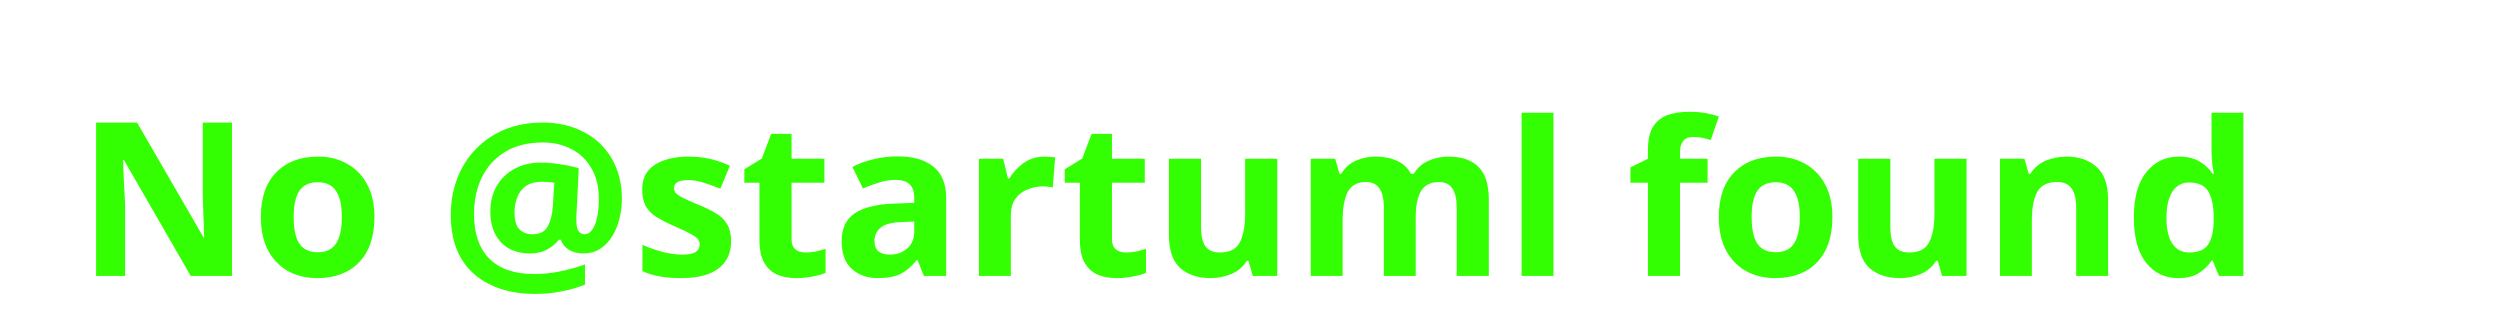
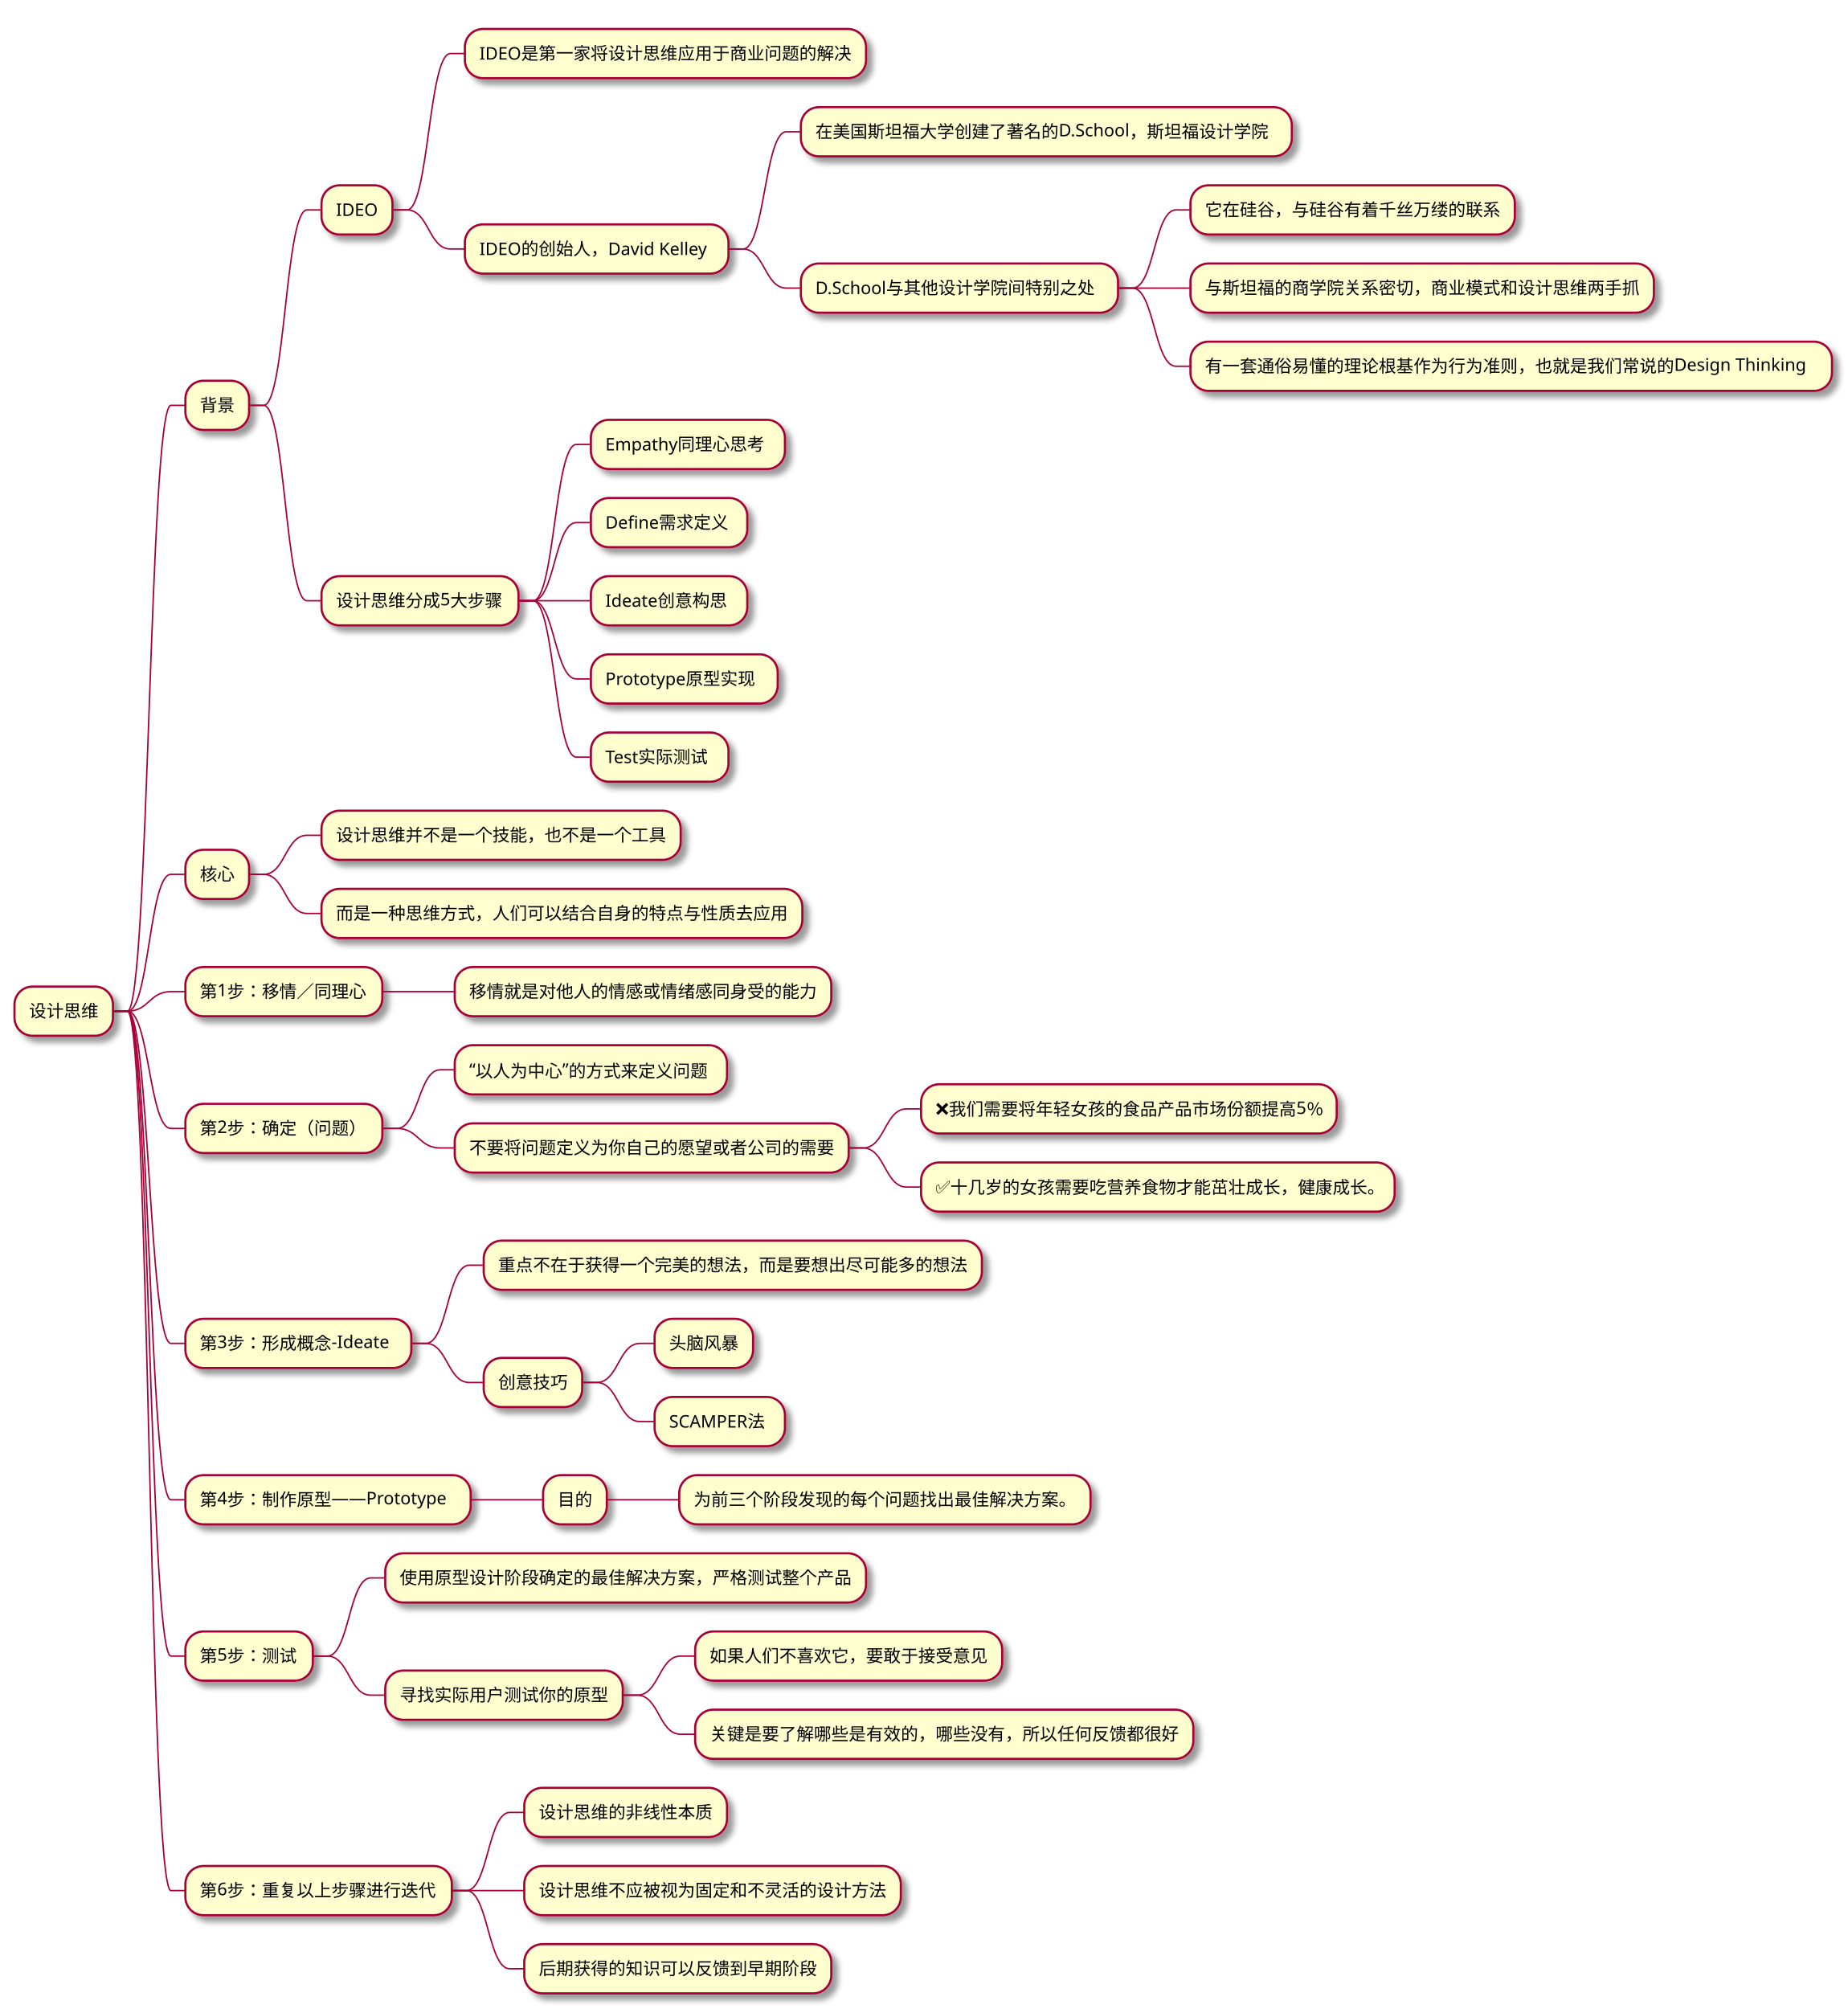
- <svg xmlns="http://www.w3.org/2000/svg" contentScriptType="application/ecmascript" contentStyleType="text/css" height="21px" preserveAspectRatio="none" style="width:163px;height:21px;background:#000000;" version="1.1" viewBox="0 0 163 21" width="163px" zoomAndPan="magnify">
-   <defs />
+ <svg xmlns="http://www.w3.org/2000/svg" contentScriptType="application/ecmascript" contentStyleType="text/css" height="1387px" preserveAspectRatio="none" style="width:1276px;height:1387px;" version="1.1" viewBox="0 0 1276 1387" width="1276px" zoomAndPan="magnify">
+   <defs>
+     <filter height="300%" id="fe65s7cfj66my" width="300%" x="-1" y="-1">
+       <feGaussianBlur result="blurOut" stdDeviation="2.0" />
+       <feColorMatrix in="blurOut" result="blurOut2" type="matrix" values="0 0 0 0 0 0 0 0 0 0 0 0 0 0 0 0 0 0 .4 0" />
+       <feOffset dx="4.0" dy="4.0" in="blurOut2" result="blurOut3" />
+       <feBlend in="SourceGraphic" in2="blurOut3" mode="normal" />
+     </filter>
+   </defs>
  <g>
-     <text fill="#33FF02" font-family="sans-serif" font-size="14" font-weight="bold" lengthAdjust="spacingAndGlyphs" textLength="156" x="5" y="17.995">No @startuml found</text>
+     <rect fill="#FEFECE" filter="url(#fe65s7cfj66my)" height="33.969" rx="12.5" ry="12.5" style="stroke: #A80036; stroke-width: 1.5;" width="68" x="10" y="681.117" />
+     <text fill="#000000" font-family="sans-serif" font-size="12" lengthAdjust="spacingAndGlyphs" textLength="48" x="20" y="702.256">设计思维</text>
+     <rect fill="#FEFECE" filter="url(#fe65s7cfj66my)" height="33.969" rx="12.5" ry="12.5" style="stroke: #A80036; stroke-width: 1.5;" width="44" x="128" y="262.859" />
+     <text fill="#000000" font-family="sans-serif" font-size="12" lengthAdjust="spacingAndGlyphs" textLength="24" x="138" y="283.998">背景</text>
+     <rect fill="#FEFECE" filter="url(#fe65s7cfj66my)" height="33.969" rx="12.5" ry="12.5" style="stroke: #A80036; stroke-width: 1.5;" width="49" x="222" y="127.938" />
+     <text fill="#000000" font-family="sans-serif" font-size="12" lengthAdjust="spacingAndGlyphs" textLength="29" x="232" y="149.076">IDEO</text>
+     <rect fill="#FEFECE" filter="url(#fe65s7cfj66my)" height="33.969" rx="12.5" ry="12.5" style="stroke: #A80036; stroke-width: 1.5;" width="277" x="321" y="20" />
+     <text fill="#000000" font-family="sans-serif" font-size="12" lengthAdjust="spacingAndGlyphs" textLength="257" x="331" y="41.139">IDEO是第一家将设计思维应用于商业问题的解决</text>
+     <path d="M271,144.922 L281,144.922 C296,144.922 296,36.984 311,36.984 L321,36.984 " fill="none" style="stroke: #A80036; stroke-width: 1.0;" />
+     <rect fill="#FEFECE" filter="url(#fe65s7cfj66my)" height="33.969" rx="12.5" ry="12.5" style="stroke: #A80036; stroke-width: 1.5;" width="182" x="321" y="154.922" />
+     <text fill="#000000" font-family="sans-serif" font-size="12" lengthAdjust="spacingAndGlyphs" textLength="162" x="331" y="176.06">IDEO的创始人，David Kelley</text>
+     <rect fill="#FEFECE" filter="url(#fe65s7cfj66my)" height="33.969" rx="12.5" ry="12.5" style="stroke: #A80036; stroke-width: 1.5;" width="339" x="553" y="73.969" />
+     <text fill="#000000" font-family="sans-serif" font-size="12" lengthAdjust="spacingAndGlyphs" textLength="319" x="563" y="95.107">在美国斯坦福大学创建了著名的D.School，斯坦福设计学院</text>
+     <path d="M503,171.906 L513,171.906 C528,171.906 528,90.953 543,90.953 L553,90.953 " fill="none" style="stroke: #A80036; stroke-width: 1.0;" />
+     <rect fill="#FEFECE" filter="url(#fe65s7cfj66my)" height="33.969" rx="12.5" ry="12.5" style="stroke: #A80036; stroke-width: 1.5;" width="219" x="553" y="181.906" />
+     <text fill="#000000" font-family="sans-serif" font-size="12" lengthAdjust="spacingAndGlyphs" textLength="199" x="563" y="203.045">D.School与其他设计学院间特别之处</text>
+     <rect fill="#FEFECE" filter="url(#fe65s7cfj66my)" height="33.969" rx="12.5" ry="12.5" style="stroke: #A80036; stroke-width: 1.5;" width="224" x="822" y="127.938" />
+     <text fill="#000000" font-family="sans-serif" font-size="12" lengthAdjust="spacingAndGlyphs" textLength="204" x="832" y="149.076">它在硅谷，与硅谷有着千丝万缕的联系</text>
+     <path d="M772,198.891 L782,198.891 C797,198.891 797,144.922 812,144.922 L822,144.922 " fill="none" style="stroke: #A80036; stroke-width: 1.0;" />
+     <rect fill="#FEFECE" filter="url(#fe65s7cfj66my)" height="33.969" rx="12.5" ry="12.5" style="stroke: #A80036; stroke-width: 1.5;" width="320" x="822" y="181.906" />
+     <text fill="#000000" font-family="sans-serif" font-size="12" lengthAdjust="spacingAndGlyphs" textLength="300" x="832" y="203.045">与斯坦福的商学院关系密切，商业模式和设计思维两手抓</text>
+     <path d="M772,198.891 L782,198.891 C797,198.891 797,198.891 812,198.891 L822,198.891 " fill="none" style="stroke: #A80036; stroke-width: 1.0;" />
+     <rect fill="#FEFECE" filter="url(#fe65s7cfj66my)" height="33.969" rx="12.5" ry="12.5" style="stroke: #A80036; stroke-width: 1.5;" width="443" x="822" y="235.875" />
+     <text fill="#000000" font-family="sans-serif" font-size="12" lengthAdjust="spacingAndGlyphs" textLength="423" x="832" y="257.014">有一套通俗易懂的理论根基作为行为准则，也就是我们常说的Design Thinking</text>
+     <path d="M772,198.891 L782,198.891 C797,198.891 797,252.859 812,252.859 L822,252.859 " fill="none" style="stroke: #A80036; stroke-width: 1.0;" />
+     <path d="M503,171.906 L513,171.906 C528,171.906 528,198.891 543,198.891 L553,198.891 " fill="none" style="stroke: #A80036; stroke-width: 1.0;" />
+     <path d="M271,144.922 L281,144.922 C296,144.922 296,171.906 311,171.906 L321,171.906 " fill="none" style="stroke: #A80036; stroke-width: 1.0;" />
+     <path d="M172,279.844 L182,279.844 C197,279.844 197,144.922 212,144.922 L222,144.922 " fill="none" style="stroke: #A80036; stroke-width: 1.0;" />
+     <rect fill="#FEFECE" filter="url(#fe65s7cfj66my)" height="33.969" rx="12.5" ry="12.5" style="stroke: #A80036; stroke-width: 1.5;" width="136" x="222" y="397.781" />
+     <text fill="#000000" font-family="sans-serif" font-size="12" lengthAdjust="spacingAndGlyphs" textLength="116" x="232" y="418.92">设计思维分成5大步骤</text>
+     <rect fill="#FEFECE" filter="url(#fe65s7cfj66my)" height="33.969" rx="12.5" ry="12.5" style="stroke: #A80036; stroke-width: 1.5;" width="134" x="408" y="289.844" />
+     <text fill="#000000" font-family="sans-serif" font-size="12" lengthAdjust="spacingAndGlyphs" textLength="114" x="418" y="310.982">Empathy同理心思考</text>
+     <path d="M358,414.766 L368,414.766 C383,414.766 383,306.828 398,306.828 L408,306.828 " fill="none" style="stroke: #A80036; stroke-width: 1.0;" />
+     <rect fill="#FEFECE" filter="url(#fe65s7cfj66my)" height="33.969" rx="12.5" ry="12.5" style="stroke: #A80036; stroke-width: 1.5;" width="108" x="408" y="343.812" />
+     <text fill="#000000" font-family="sans-serif" font-size="12" lengthAdjust="spacingAndGlyphs" textLength="88" x="418" y="364.951">Define需求定义</text>
+     <path d="M358,414.766 L368,414.766 C383,414.766 383,360.797 398,360.797 L408,360.797 " fill="none" style="stroke: #A80036; stroke-width: 1.0;" />
+     <rect fill="#FEFECE" filter="url(#fe65s7cfj66my)" height="33.969" rx="12.5" ry="12.5" style="stroke: #A80036; stroke-width: 1.5;" width="108" x="408" y="397.781" />
+     <text fill="#000000" font-family="sans-serif" font-size="12" lengthAdjust="spacingAndGlyphs" textLength="88" x="418" y="418.92">Ideate创意构思</text>
+     <path d="M358,414.766 L368,414.766 C383,414.766 383,414.766 398,414.766 L408,414.766 " fill="none" style="stroke: #A80036; stroke-width: 1.0;" />
+     <rect fill="#FEFECE" filter="url(#fe65s7cfj66my)" height="33.969" rx="12.5" ry="12.5" style="stroke: #A80036; stroke-width: 1.5;" width="129" x="408" y="451.75" />
+     <text fill="#000000" font-family="sans-serif" font-size="12" lengthAdjust="spacingAndGlyphs" textLength="109" x="418" y="472.889">Prototype原型实现</text>
+     <path d="M358,414.766 L368,414.766 C383,414.766 383,468.734 398,468.734 L408,468.734 " fill="none" style="stroke: #A80036; stroke-width: 1.0;" />
+     <rect fill="#FEFECE" filter="url(#fe65s7cfj66my)" height="33.969" rx="12.5" ry="12.5" style="stroke: #A80036; stroke-width: 1.5;" width="95" x="408" y="505.719" />
+     <text fill="#000000" font-family="sans-serif" font-size="12" lengthAdjust="spacingAndGlyphs" textLength="75" x="418" y="526.857">Test实际测试</text>
+     <path d="M358,414.766 L368,414.766 C383,414.766 383,522.703 398,522.703 L408,522.703 " fill="none" style="stroke: #A80036; stroke-width: 1.0;" />
+     <path d="M172,279.844 L182,279.844 C197,279.844 197,414.766 212,414.766 L222,414.766 " fill="none" style="stroke: #A80036; stroke-width: 1.0;" />
+     <path d="M78,698.102 L88,698.102 C103,698.102 103,279.844 118,279.844 L128,279.844 " fill="none" style="stroke: #A80036; stroke-width: 1.0;" />
+     <rect fill="#FEFECE" filter="url(#fe65s7cfj66my)" height="33.969" rx="12.5" ry="12.5" style="stroke: #A80036; stroke-width: 1.5;" width="44" x="128" y="586.672" />
+     <text fill="#000000" font-family="sans-serif" font-size="12" lengthAdjust="spacingAndGlyphs" textLength="24" x="138" y="607.811">核心</text>
+     <rect fill="#FEFECE" filter="url(#fe65s7cfj66my)" height="33.969" rx="12.5" ry="12.5" style="stroke: #A80036; stroke-width: 1.5;" width="248" x="222" y="559.688" />
+     <text fill="#000000" font-family="sans-serif" font-size="12" lengthAdjust="spacingAndGlyphs" textLength="228" x="232" y="580.826">设计思维并不是一个技能，也不是一个工具</text>
+     <path d="M172,603.656 L182,603.656 C197,603.656 197,576.672 212,576.672 L222,576.672 " fill="none" style="stroke: #A80036; stroke-width: 1.0;" />
+     <rect fill="#FEFECE" filter="url(#fe65s7cfj66my)" height="33.969" rx="12.5" ry="12.5" style="stroke: #A80036; stroke-width: 1.5;" width="332" x="222" y="613.656" />
+     <text fill="#000000" font-family="sans-serif" font-size="12" lengthAdjust="spacingAndGlyphs" textLength="312" x="232" y="634.795">而是一种思维方式，人们可以结合自身的特点与性质去应用</text>
+     <path d="M172,603.656 L182,603.656 C197,603.656 197,630.641 212,630.641 L222,630.641 " fill="none" style="stroke: #A80036; stroke-width: 1.0;" />
+     <path d="M78,698.102 L88,698.102 C103,698.102 103,603.656 118,603.656 L128,603.656 " fill="none" style="stroke: #A80036; stroke-width: 1.0;" />
+     <rect fill="#FEFECE" filter="url(#fe65s7cfj66my)" height="33.969" rx="12.5" ry="12.5" style="stroke: #A80036; stroke-width: 1.5;" width="136" x="128" y="667.625" />
+     <text fill="#000000" font-family="sans-serif" font-size="12" lengthAdjust="spacingAndGlyphs" textLength="116" x="138" y="688.764">第1步：移情／同理心</text>
+     <rect fill="#FEFECE" filter="url(#fe65s7cfj66my)" height="33.969" rx="12.5" ry="12.5" style="stroke: #A80036; stroke-width: 1.5;" width="260" x="314" y="667.625" />
+     <text fill="#000000" font-family="sans-serif" font-size="12" lengthAdjust="spacingAndGlyphs" textLength="240" x="324" y="688.764">移情就是对他人的情感或情绪感同身受的能力</text>
+     <path d="M264,684.609 L274,684.609 C289,684.609 289,684.609 304,684.609 L314,684.609 " fill="none" style="stroke: #A80036; stroke-width: 1.0;" />
+     <path d="M78,698.102 L88,698.102 C103,698.102 103,684.609 118,684.609 L128,684.609 " fill="none" style="stroke: #A80036; stroke-width: 1.0;" />
+     <rect fill="#FEFECE" filter="url(#fe65s7cfj66my)" height="33.969" rx="12.5" ry="12.5" style="stroke: #A80036; stroke-width: 1.5;" width="136" x="128" y="762.07" />
+     <text fill="#000000" font-family="sans-serif" font-size="12" lengthAdjust="spacingAndGlyphs" textLength="116" x="138" y="783.209">第2步：确定（问题）</text>
+     <rect fill="#FEFECE" filter="url(#fe65s7cfj66my)" height="33.969" rx="12.5" ry="12.5" style="stroke: #A80036; stroke-width: 1.5;" width="188" x="314" y="721.594" />
+     <text fill="#000000" font-family="sans-serif" font-size="12" lengthAdjust="spacingAndGlyphs" textLength="168" x="324" y="742.732">“以人为中心”的方式来定义问题</text>
+     <path d="M264,779.055 L274,779.055 C289,779.055 289,738.578 304,738.578 L314,738.578 " fill="none" style="stroke: #A80036; stroke-width: 1.0;" />
+     <rect fill="#FEFECE" filter="url(#fe65s7cfj66my)" height="33.969" rx="12.5" ry="12.5" style="stroke: #A80036; stroke-width: 1.5;" width="272" x="314" y="775.562" />
+     <text fill="#000000" font-family="sans-serif" font-size="12" lengthAdjust="spacingAndGlyphs" textLength="252" x="324" y="796.701">不要将问题定义为你自己的愿望或者公司的需要</text>
+     <rect fill="#FEFECE" filter="url(#fe65s7cfj66my)" height="33.969" rx="12.5" ry="12.5" style="stroke: #A80036; stroke-width: 1.5;" width="287" x="636" y="748.578" />
+     <text fill="#000000" font-family="sans-serif" font-size="12" lengthAdjust="spacingAndGlyphs" textLength="267" x="646" y="769.717">❌我们需要将年轻女孩的食品产品市场份额提高5％</text>
+     <path d="M586,792.547 L596,792.547 C611,792.547 611,765.562 626,765.562 L636,765.562 " fill="none" style="stroke: #A80036; stroke-width: 1.0;" />
+     <rect fill="#FEFECE" filter="url(#fe65s7cfj66my)" height="33.969" rx="12.5" ry="12.5" style="stroke: #A80036; stroke-width: 1.5;" width="327" x="636" y="802.547" />
+     <text fill="#000000" font-family="sans-serif" font-size="12" lengthAdjust="spacingAndGlyphs" textLength="307" x="646" y="823.686">✅十几岁的女孩需要吃营养食物才能茁壮成长，健康成长。</text>
+     <path d="M586,792.547 L596,792.547 C611,792.547 611,819.531 626,819.531 L636,819.531 " fill="none" style="stroke: #A80036; stroke-width: 1.0;" />
+     <path d="M264,779.055 L274,779.055 C289,779.055 289,792.547 304,792.547 L314,792.547 " fill="none" style="stroke: #A80036; stroke-width: 1.0;" />
+     <path d="M78,698.102 L88,698.102 C103,698.102 103,779.055 118,779.055 L128,779.055 " fill="none" style="stroke: #A80036; stroke-width: 1.0;" />
+     <rect fill="#FEFECE" filter="url(#fe65s7cfj66my)" height="33.969" rx="12.5" ry="12.5" style="stroke: #A80036; stroke-width: 1.5;" width="156" x="128" y="910.484" />
+     <text fill="#000000" font-family="sans-serif" font-size="12" lengthAdjust="spacingAndGlyphs" textLength="136" x="138" y="931.623">第3步：形成概念-Ideate</text>
+     <rect fill="#FEFECE" filter="url(#fe65s7cfj66my)" height="33.969" rx="12.5" ry="12.5" style="stroke: #A80036; stroke-width: 1.5;" width="344" x="334" y="856.516" />
+     <text fill="#000000" font-family="sans-serif" font-size="12" lengthAdjust="spacingAndGlyphs" textLength="324" x="344" y="877.654">重点不在于获得一个完美的想法，而是要想出尽可能多的想法</text>
+     <path d="M284,927.469 L294,927.469 C309,927.469 309,873.5 324,873.5 L334,873.5 " fill="none" style="stroke: #A80036; stroke-width: 1.0;" />
+     <rect fill="#FEFECE" filter="url(#fe65s7cfj66my)" height="33.969" rx="12.5" ry="12.5" style="stroke: #A80036; stroke-width: 1.5;" width="68" x="334" y="937.469" />
+     <text fill="#000000" font-family="sans-serif" font-size="12" lengthAdjust="spacingAndGlyphs" textLength="48" x="344" y="958.607">创意技巧</text>
+     <rect fill="#FEFECE" filter="url(#fe65s7cfj66my)" height="33.969" rx="12.5" ry="12.5" style="stroke: #A80036; stroke-width: 1.5;" width="68" x="452" y="910.484" />
+     <text fill="#000000" font-family="sans-serif" font-size="12" lengthAdjust="spacingAndGlyphs" textLength="48" x="462" y="931.623">头脑风暴</text>
+     <path d="M402,954.453 L412,954.453 C427,954.453 427,927.469 442,927.469 L452,927.469 " fill="none" style="stroke: #A80036; stroke-width: 1.0;" />
+     <rect fill="#FEFECE" filter="url(#fe65s7cfj66my)" height="33.969" rx="12.5" ry="12.5" style="stroke: #A80036; stroke-width: 1.5;" width="90" x="452" y="964.453" />
+     <text fill="#000000" font-family="sans-serif" font-size="12" lengthAdjust="spacingAndGlyphs" textLength="70" x="462" y="985.592">SCAMPER法</text>
+     <path d="M402,954.453 L412,954.453 C427,954.453 427,981.438 442,981.438 L452,981.438 " fill="none" style="stroke: #A80036; stroke-width: 1.0;" />
+     <path d="M284,927.469 L294,927.469 C309,927.469 309,954.453 324,954.453 L334,954.453 " fill="none" style="stroke: #A80036; stroke-width: 1.0;" />
+     <path d="M78,698.102 L88,698.102 C103,698.102 103,927.469 118,927.469 L128,927.469 " fill="none" style="stroke: #A80036; stroke-width: 1.0;" />
+     <rect fill="#FEFECE" filter="url(#fe65s7cfj66my)" height="33.969" rx="12.5" ry="12.5" style="stroke: #A80036; stroke-width: 1.5;" width="197" x="128" y="1018.422" />
+     <text fill="#000000" font-family="sans-serif" font-size="12" lengthAdjust="spacingAndGlyphs" textLength="177" x="138" y="1039.561">第4步：制作原型——Prototype</text>
+     <rect fill="#FEFECE" filter="url(#fe65s7cfj66my)" height="33.969" rx="12.5" ry="12.5" style="stroke: #A80036; stroke-width: 1.5;" width="44" x="375" y="1018.422" />
+     <text fill="#000000" font-family="sans-serif" font-size="12" lengthAdjust="spacingAndGlyphs" textLength="24" x="385" y="1039.561">目的</text>
+     <rect fill="#FEFECE" filter="url(#fe65s7cfj66my)" height="33.969" rx="12.5" ry="12.5" style="stroke: #A80036; stroke-width: 1.5;" width="284" x="469" y="1018.422" />
+     <text fill="#000000" font-family="sans-serif" font-size="12" lengthAdjust="spacingAndGlyphs" textLength="264" x="479" y="1039.561">为前三个阶段发现的每个问题找出最佳解决方案。</text>
+     <path d="M419,1035.406 L429,1035.406 C444,1035.406 444,1035.406 459,1035.406 L469,1035.406 " fill="none" style="stroke: #A80036; stroke-width: 1.0;" />
+     <path d="M325,1035.406 L335,1035.406 C350,1035.406 350,1035.406 365,1035.406 L375,1035.406 " fill="none" style="stroke: #A80036; stroke-width: 1.0;" />
+     <path d="M78,698.102 L88,698.102 C103,698.102 103,1035.406 118,1035.406 L128,1035.406 " fill="none" style="stroke: #A80036; stroke-width: 1.0;" />
+     <rect fill="#FEFECE" filter="url(#fe65s7cfj66my)" height="33.969" rx="12.5" ry="12.5" style="stroke: #A80036; stroke-width: 1.5;" width="88" x="128" y="1126.359" />
+     <text fill="#000000" font-family="sans-serif" font-size="12" lengthAdjust="spacingAndGlyphs" textLength="68" x="138" y="1147.498">第5步：测试</text>
+     <rect fill="#FEFECE" filter="url(#fe65s7cfj66my)" height="33.969" rx="12.5" ry="12.5" style="stroke: #A80036; stroke-width: 1.5;" width="332" x="266" y="1072.391" />
+     <text fill="#000000" font-family="sans-serif" font-size="12" lengthAdjust="spacingAndGlyphs" textLength="312" x="276" y="1093.529">使用原型设计阶段确定的最佳解决方案，严格测试整个产品</text>
+     <path d="M216,1143.344 L226,1143.344 C241,1143.344 241,1089.375 256,1089.375 L266,1089.375 " fill="none" style="stroke: #A80036; stroke-width: 1.0;" />
+     <rect fill="#FEFECE" filter="url(#fe65s7cfj66my)" height="33.969" rx="12.5" ry="12.5" style="stroke: #A80036; stroke-width: 1.5;" width="164" x="266" y="1153.344" />
+     <text fill="#000000" font-family="sans-serif" font-size="12" lengthAdjust="spacingAndGlyphs" textLength="144" x="276" y="1174.482">寻找实际用户测试你的原型</text>
+     <rect fill="#FEFECE" filter="url(#fe65s7cfj66my)" height="33.969" rx="12.5" ry="12.5" style="stroke: #A80036; stroke-width: 1.5;" width="212" x="480" y="1126.359" />
+     <text fill="#000000" font-family="sans-serif" font-size="12" lengthAdjust="spacingAndGlyphs" textLength="192" x="490" y="1147.498">如果人们不喜欢它，要敢于接受意见</text>
+     <path d="M430,1170.328 L440,1170.328 C455,1170.328 455,1143.344 470,1143.344 L480,1143.344 " fill="none" style="stroke: #A80036; stroke-width: 1.0;" />
+     <rect fill="#FEFECE" filter="url(#fe65s7cfj66my)" height="33.969" rx="12.5" ry="12.5" style="stroke: #A80036; stroke-width: 1.5;" width="344" x="480" y="1180.328" />
+     <text fill="#000000" font-family="sans-serif" font-size="12" lengthAdjust="spacingAndGlyphs" textLength="324" x="490" y="1201.467">关键是要了解哪些是有效的，哪些没有，所以任何反馈都很好</text>
+     <path d="M430,1170.328 L440,1170.328 C455,1170.328 455,1197.312 470,1197.312 L480,1197.312 " fill="none" style="stroke: #A80036; stroke-width: 1.0;" />
+     <path d="M216,1143.344 L226,1143.344 C241,1143.344 241,1170.328 256,1170.328 L266,1170.328 " fill="none" style="stroke: #A80036; stroke-width: 1.0;" />
+     <path d="M78,698.102 L88,698.102 C103,698.102 103,1143.344 118,1143.344 L128,1143.344 " fill="none" style="stroke: #A80036; stroke-width: 1.0;" />
+     <rect fill="#FEFECE" filter="url(#fe65s7cfj66my)" height="33.969" rx="12.5" ry="12.5" style="stroke: #A80036; stroke-width: 1.5;" width="184" x="128" y="1288.266" />
+     <text fill="#000000" font-family="sans-serif" font-size="12" lengthAdjust="spacingAndGlyphs" textLength="164" x="138" y="1309.404">第6步：重复以上步骤进行迭代</text>
+     <rect fill="#FEFECE" filter="url(#fe65s7cfj66my)" height="33.969" rx="12.5" ry="12.5" style="stroke: #A80036; stroke-width: 1.5;" width="140" x="362" y="1234.297" />
+     <text fill="#000000" font-family="sans-serif" font-size="12" lengthAdjust="spacingAndGlyphs" textLength="120" x="372" y="1255.436">设计思维的非线性本质</text>
+     <path d="M312,1305.25 L322,1305.25 C337,1305.25 337,1251.281 352,1251.281 L362,1251.281 " fill="none" style="stroke: #A80036; stroke-width: 1.0;" />
+     <rect fill="#FEFECE" filter="url(#fe65s7cfj66my)" height="33.969" rx="12.5" ry="12.5" style="stroke: #A80036; stroke-width: 1.5;" width="260" x="362" y="1288.266" />
+     <text fill="#000000" font-family="sans-serif" font-size="12" lengthAdjust="spacingAndGlyphs" textLength="240" x="372" y="1309.404">设计思维不应被视为固定和不灵活的设计方法</text>
+     <path d="M312,1305.25 L322,1305.25 C337,1305.25 337,1305.25 352,1305.25 L362,1305.25 " fill="none" style="stroke: #A80036; stroke-width: 1.0;" />
+     <rect fill="#FEFECE" filter="url(#fe65s7cfj66my)" height="33.969" rx="12.5" ry="12.5" style="stroke: #A80036; stroke-width: 1.5;" width="212" x="362" y="1342.234" />
+     <text fill="#000000" font-family="sans-serif" font-size="12" lengthAdjust="spacingAndGlyphs" textLength="192" x="372" y="1363.373">后期获得的知识可以反馈到早期阶段</text>
+     <path d="M312,1305.25 L322,1305.25 C337,1305.25 337,1359.219 352,1359.219 L362,1359.219 " fill="none" style="stroke: #A80036; stroke-width: 1.0;" />
+     <path d="M78,698.102 L88,698.102 C103,698.102 103,1305.25 118,1305.25 L128,1305.25 " fill="none" style="stroke: #A80036; stroke-width: 1.0;" />
  </g>
</svg>
